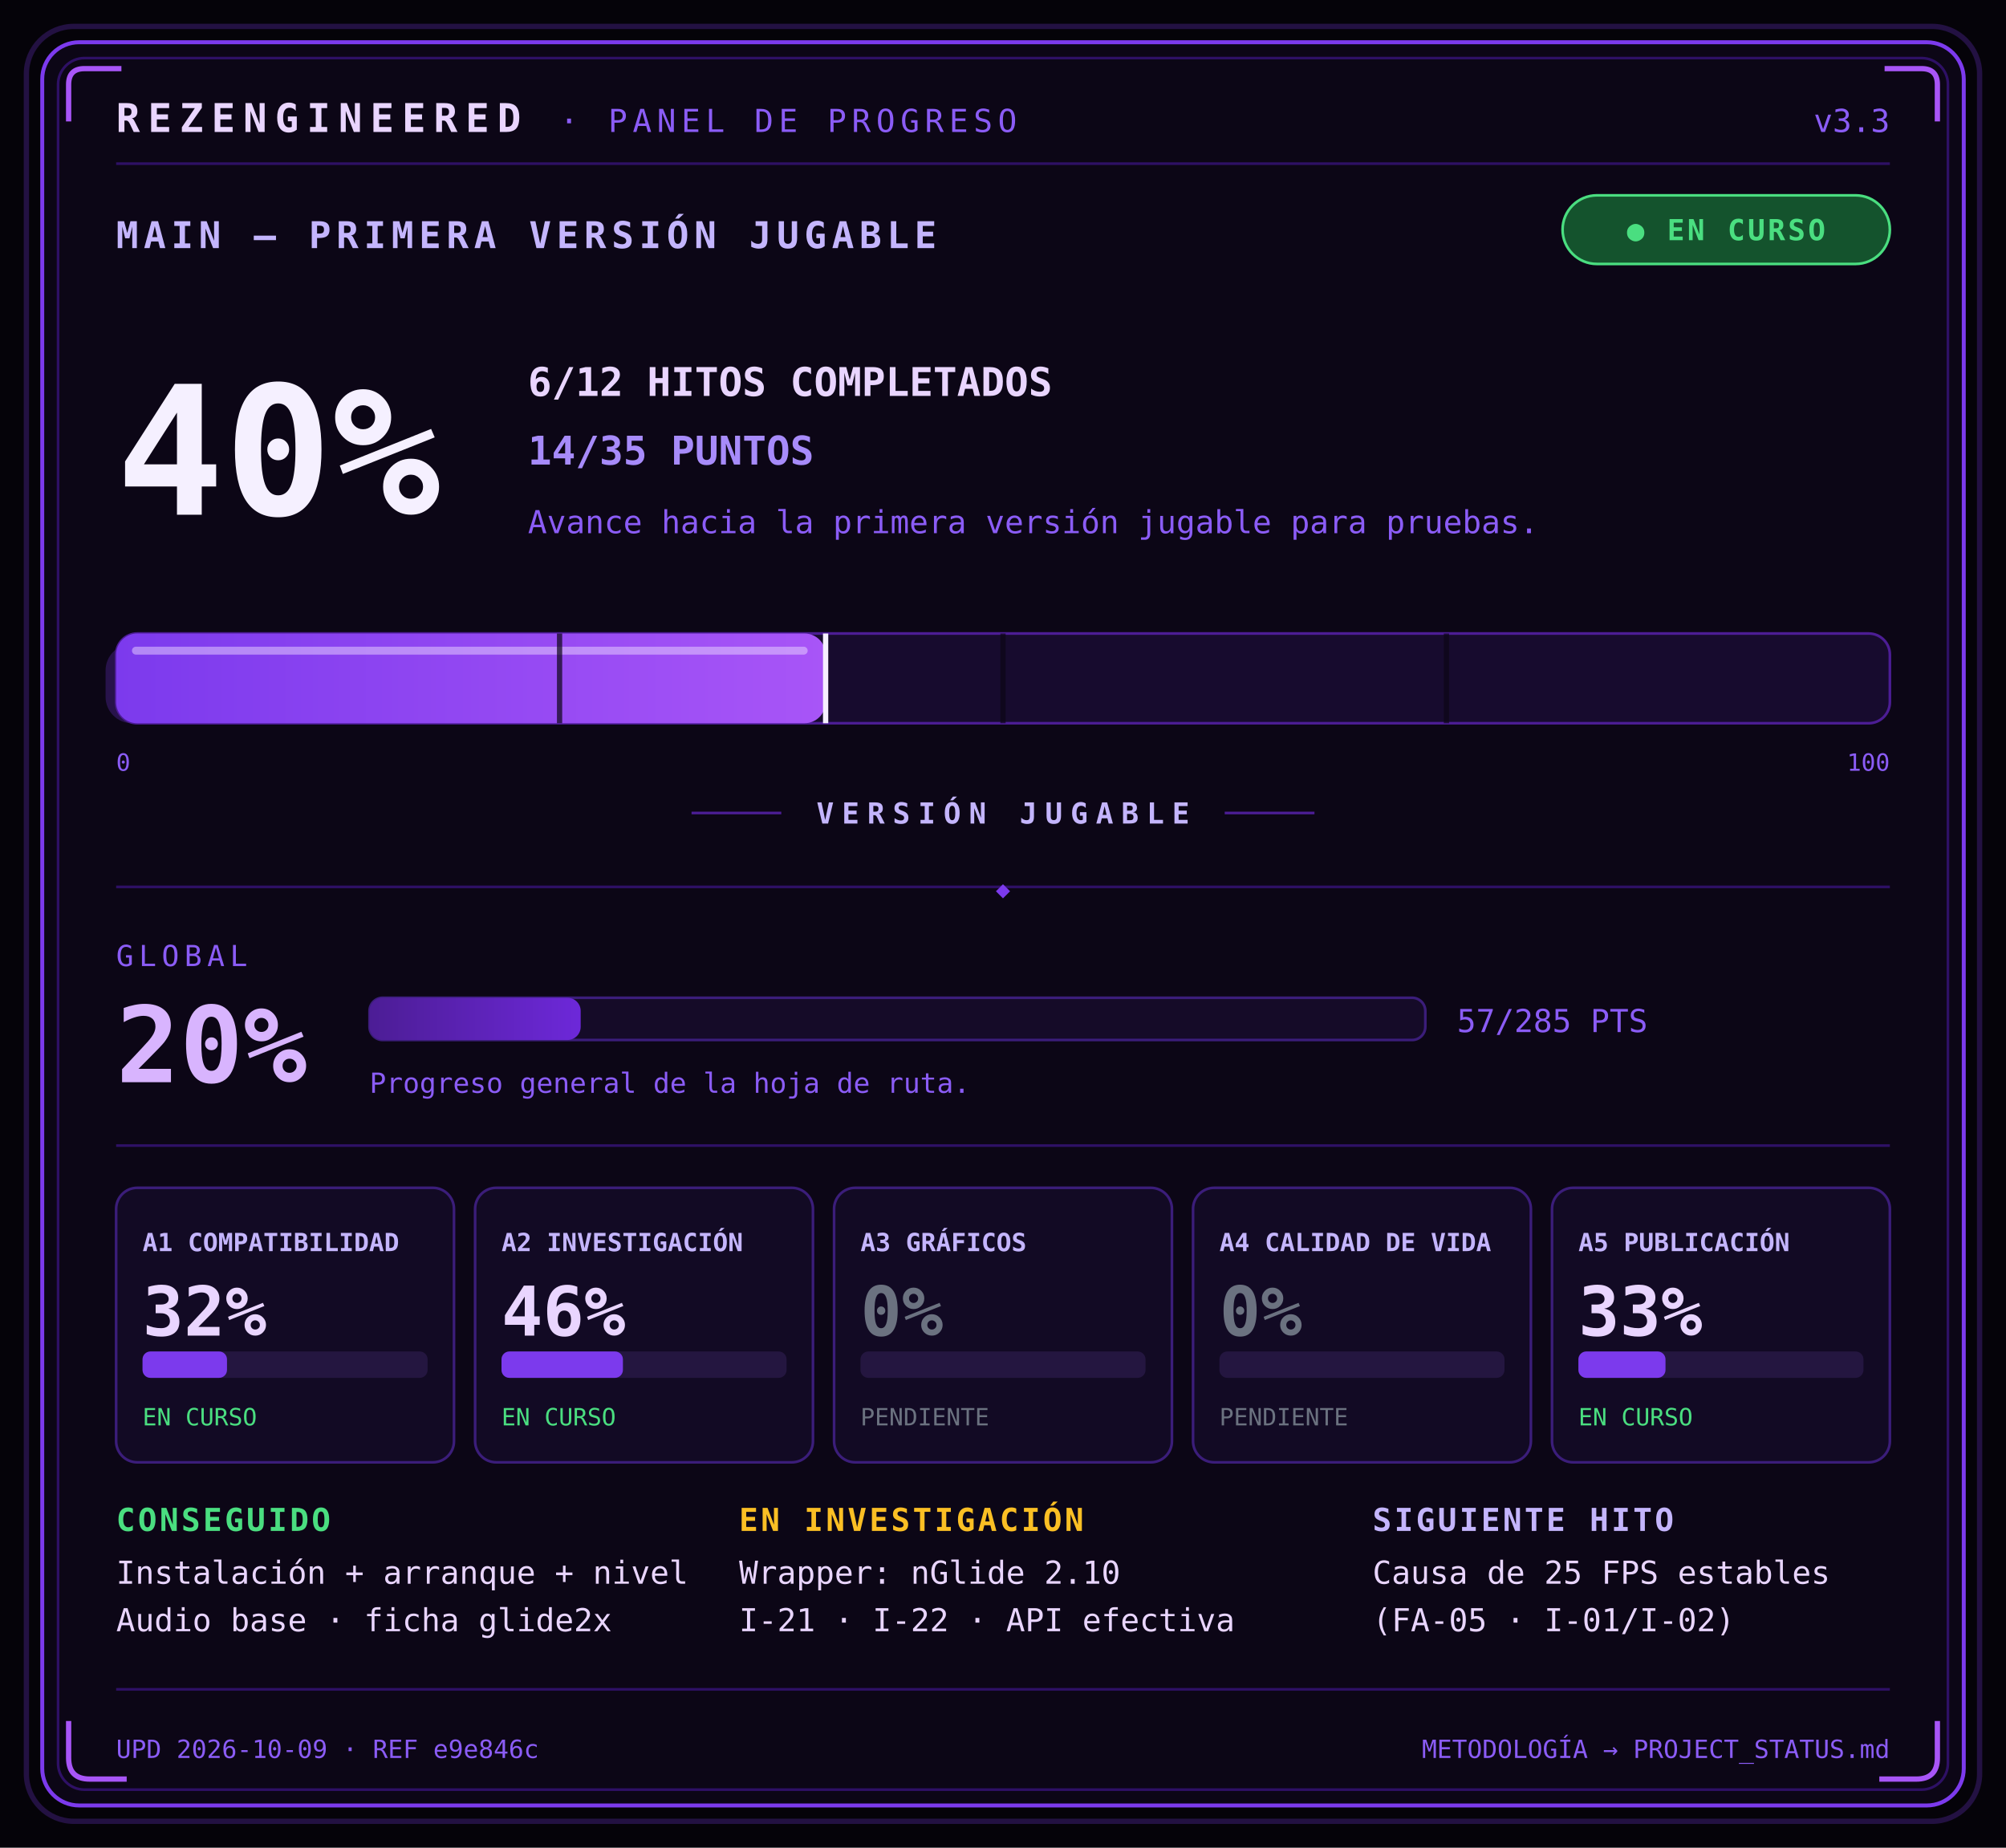
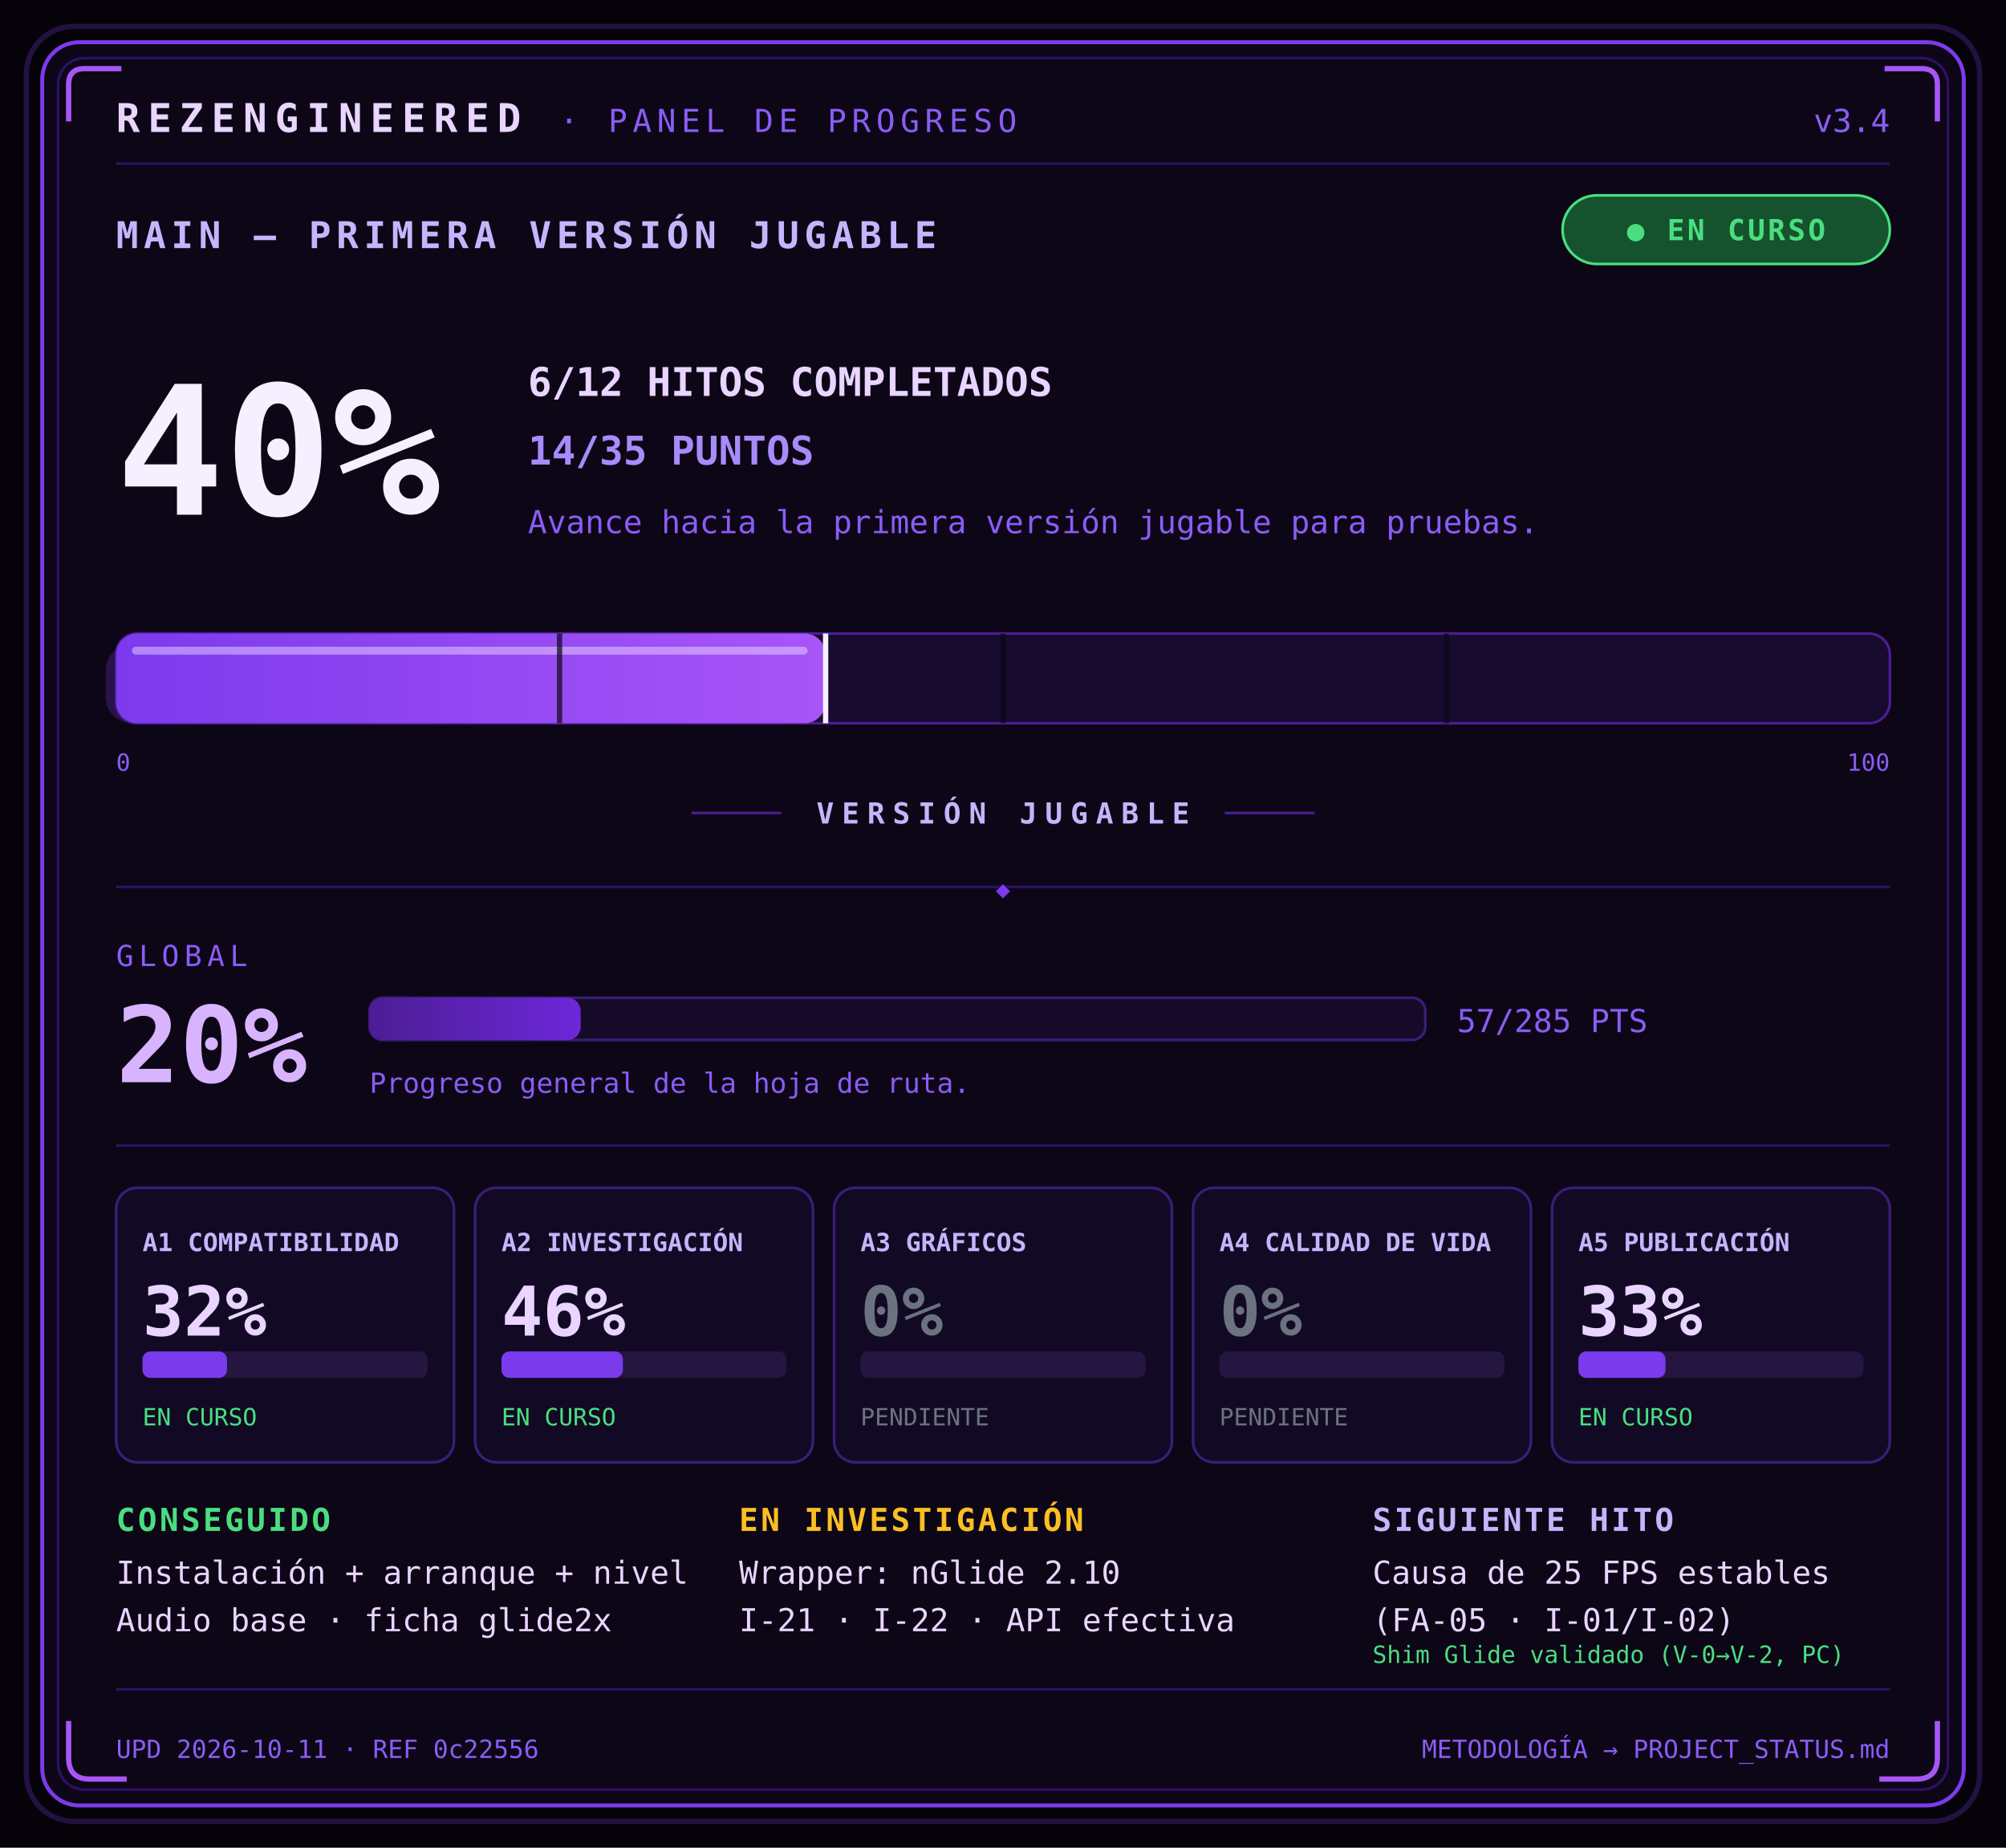
<svg xmlns="http://www.w3.org/2000/svg" viewBox="0 0 760 700" font-family="monospace">
  <defs>
    <linearGradient id="gradMain" x1="0" y1="0" x2="1" y2="0">
      <stop offset="0" stop-color="#7c3aed" />
      <stop offset="1" stop-color="#a855f7" />
    </linearGradient>
    <linearGradient id="gradDim" x1="0" y1="0" x2="1" y2="0">
      <stop offset="0" stop-color="#4c1d95" />
      <stop offset="1" stop-color="#6d28d9" />
    </linearGradient>
  </defs>
  <rect width="760" height="700" fill="#050309" />
  <rect x="10" y="10" width="740" height="680" rx="18" fill="none" stroke="#7c3aed" stroke-width="2" opacity="0.25" />
  <rect x="16" y="16" width="728" height="668" rx="14" fill="#0c0616" stroke="#7c3aed" stroke-width="1.5" />
  <rect x="22" y="22" width="716" height="656" rx="10" fill="none" stroke="#2e1065" stroke-width="1" />
  <g fill="none" stroke="#a855f7" stroke-width="2">
    <path d="M26 46 V32 Q26 26 32 26 H46" />
    <path d="M734 46 V32 Q734 26 728 26 H714" />
    <path d="M26 652 V666 Q26 674 34 674 H48" />
    <path d="M734 652 V666 Q734 674 726 674 H712" />
  </g>
  <text x="44" y="50" font-size="15" font-weight="bold" letter-spacing="3" fill="#e9d5ff">REZENGINEERED</text>
  <text x="212" y="50" font-size="12" letter-spacing="2" fill="#8b5cf6">· PANEL DE PROGRESO</text>
-   <text x="716" y="50" text-anchor="end" font-size="12" fill="#8b5cf6">v3.3</text>
+   <text x="716" y="50" text-anchor="end" font-size="12" fill="#8b5cf6">v3.4</text>
  <line x1="44" y1="62" x2="716" y2="62" stroke="#2e1065" stroke-width="1" />
  <text x="44" y="94" font-size="14" font-weight="bold" letter-spacing="2" fill="#c4b5fd">MAIN — PRIMERA VERSIÓN JUGABLE</text>
  <rect x="592" y="74" width="124" height="26" rx="13" fill="#14532d" stroke="#4ade80" />
  <text x="654" y="91" text-anchor="middle" font-size="11" font-weight="bold" letter-spacing="1" fill="#4ade80">● EN CURSO</text>
  <text x="44" y="195" font-size="68" font-weight="bold" fill="#f5f0ff">40%</text>
  <text x="200" y="150" font-size="15" font-weight="bold" fill="#e9d5ff">6/12 HITOS COMPLETADOS</text>
  <text x="200" y="176" font-size="15" font-weight="bold" fill="#a78bfa">14/35 PUNTOS</text>
  <text x="200" y="202" font-size="12" fill="#8b5cf6">Avance hacia la primera versión jugable para pruebas.</text>
  <rect x="40" y="244" width="276.8" height="30" rx="10" fill="#7c3aed" opacity="0.25" />
  <rect x="44" y="240" width="672" height="34" rx="8" fill="#170b2e" stroke="#4c1d95" />
  <rect x="44" y="240" width="268.8" height="34" rx="8" fill="url(#gradMain)" />
  <rect x="50" y="245" width="256" height="3" rx="1.5" fill="#e9d5ff" opacity="0.5" />
  <g stroke="#0c0616" stroke-width="2" opacity="0.7">
    <line x1="212" y1="240" x2="212" y2="274" />
    <line x1="380" y1="240" x2="380" y2="274" />
    <line x1="548" y1="240" x2="548" y2="274" />
  </g>
  <line x1="312.8" y1="240" x2="312.8" y2="274" stroke="#f5f0ff" stroke-width="2" />
  <text x="44" y="292" font-size="9" fill="#8b5cf6">0</text>
  <text x="716" y="292" text-anchor="end" font-size="9" fill="#8b5cf6">100</text>
  <line x1="262" y1="308" x2="296" y2="308" stroke="#4c1d95" stroke-width="1" />
  <line x1="464" y1="308" x2="498" y2="308" stroke="#4c1d95" stroke-width="1" />
  <text x="380" y="312" text-anchor="middle" font-size="11" font-weight="bold" letter-spacing="3" fill="#c4b5fd">VERSIÓN JUGABLE</text>
  <line x1="44" y1="336" x2="716" y2="336" stroke="#2e1065" stroke-width="1" />
  <text x="380" y="340" text-anchor="middle" font-size="9" fill="#7c3aed">◆</text>
  <text x="44" y="366" font-size="11" letter-spacing="2" fill="#8b5cf6">GLOBAL</text>
  <text x="44" y="410" font-size="40" font-weight="bold" fill="#d8b4fe">20%</text>
  <rect x="140" y="378" width="400" height="16" rx="5" fill="#150b28" stroke="#3b1d7a" />
  <rect x="140" y="378" width="80" height="16" rx="5" fill="url(#gradDim)" />
  <text x="552" y="391" font-size="12" fill="#8b5cf6">57/285 PTS</text>
  <text x="140" y="414" font-size="10.5" fill="#8b5cf6">Progreso general de la hoja de ruta.</text>
  <line x1="44" y1="434" x2="716" y2="434" stroke="#2e1065" stroke-width="1" />
  <g>
    <rect x="44" y="450" width="128" height="104" rx="8" fill="#120a24" stroke="#3b1d7a" />
    <text x="54" y="474" font-size="9.5" font-weight="bold" fill="#c4b5fd">A1 COMPATIBILIDAD</text>
    <text x="54" y="506" font-size="26" font-weight="bold" fill="#e9d5ff">32%</text>
    <rect x="54" y="512" width="108" height="10" rx="3" fill="#241640" />
    <rect x="54" y="512" width="32" height="10" rx="3" fill="#7c3aed" />
    <text x="54" y="540" font-size="9" fill="#4ade80">EN CURSO</text>
  </g>
  <g>
    <rect x="180" y="450" width="128" height="104" rx="8" fill="#120a24" stroke="#3b1d7a" />
    <text x="190" y="474" font-size="9.5" font-weight="bold" fill="#c4b5fd">A2 INVESTIGACIÓN</text>
    <text x="190" y="506" font-size="26" font-weight="bold" fill="#e9d5ff">46%</text>
    <rect x="190" y="512" width="108" height="10" rx="3" fill="#241640" />
    <rect x="190" y="512" width="46" height="10" rx="3" fill="#7c3aed" />
    <text x="190" y="540" font-size="9" fill="#4ade80">EN CURSO</text>
  </g>
  <g>
    <rect x="316" y="450" width="128" height="104" rx="8" fill="#120a24" stroke="#3b1d7a" />
    <text x="326" y="474" font-size="9.5" font-weight="bold" fill="#c4b5fd">A3 GRÁFICOS</text>
    <text x="326" y="506" font-size="26" font-weight="bold" fill="#6b7280">0%</text>
    <rect x="326" y="512" width="108" height="10" rx="3" fill="#241640" />
    <text x="326" y="540" font-size="9" fill="#6b7280">PENDIENTE</text>
  </g>
  <g>
    <rect x="452" y="450" width="128" height="104" rx="8" fill="#120a24" stroke="#3b1d7a" />
    <text x="462" y="474" font-size="9.5" font-weight="bold" fill="#c4b5fd">A4 CALIDAD DE VIDA</text>
    <text x="462" y="506" font-size="26" font-weight="bold" fill="#6b7280">0%</text>
    <rect x="462" y="512" width="108" height="10" rx="3" fill="#241640" />
    <text x="462" y="540" font-size="9" fill="#6b7280">PENDIENTE</text>
  </g>
  <g>
    <rect x="588" y="450" width="128" height="104" rx="8" fill="#120a24" stroke="#3b1d7a" />
    <text x="598" y="474" font-size="9.5" font-weight="bold" fill="#c4b5fd">A5 PUBLICACIÓN</text>
    <text x="598" y="506" font-size="26" font-weight="bold" fill="#e9d5ff">33%</text>
    <rect x="598" y="512" width="108" height="10" rx="3" fill="#241640" />
    <rect x="598" y="512" width="33" height="10" rx="3" fill="#7c3aed" />
    <text x="598" y="540" font-size="9" fill="#4ade80">EN CURSO</text>
  </g>
  <text x="44" y="580" font-size="12" font-weight="bold" letter-spacing="1" fill="#4ade80">CONSEGUIDO</text>
  <text x="44" y="600" font-size="12" fill="#e9d5ff">Instalación + arranque + nivel</text>
  <text x="44" y="618" font-size="12" fill="#e9d5ff">Audio base · ficha glide2x</text>
  <text x="280" y="580" font-size="12" font-weight="bold" letter-spacing="1" fill="#fbbf24">EN INVESTIGACIÓN</text>
  <text x="280" y="600" font-size="12" fill="#e9d5ff">Wrapper: nGlide 2.10</text>
  <text x="280" y="618" font-size="12" fill="#e9d5ff">I-21 · I-22 · API efectiva</text>
  <text x="520" y="580" font-size="12" font-weight="bold" letter-spacing="1" fill="#c4b5fd">SIGUIENTE HITO</text>
  <text x="520" y="600" font-size="12" fill="#e9d5ff">Causa de 25 FPS estables</text>
  <text x="520" y="618" font-size="12" fill="#e9d5ff">(FA-05 · I-01/I-02)</text>
+   <text x="520" y="630" font-size="9" fill="#4ade80">Shim Glide validado (V-0→V-2, PC)</text>
  <line x1="44" y1="640" x2="716" y2="640" stroke="#2e1065" stroke-width="1" />
-   <text x="44" y="666" font-size="9.5" fill="#8b5cf6">UPD 2026-10-09 · REF e9e846c</text>
+   <text x="44" y="666" font-size="9.5" fill="#8b5cf6">UPD 2026-10-11 · REF 0c22556</text>
  <text x="716" y="666" text-anchor="end" font-size="9.5" fill="#8b5cf6">METODOLOGÍA → PROJECT_STATUS.md</text>
</svg>
